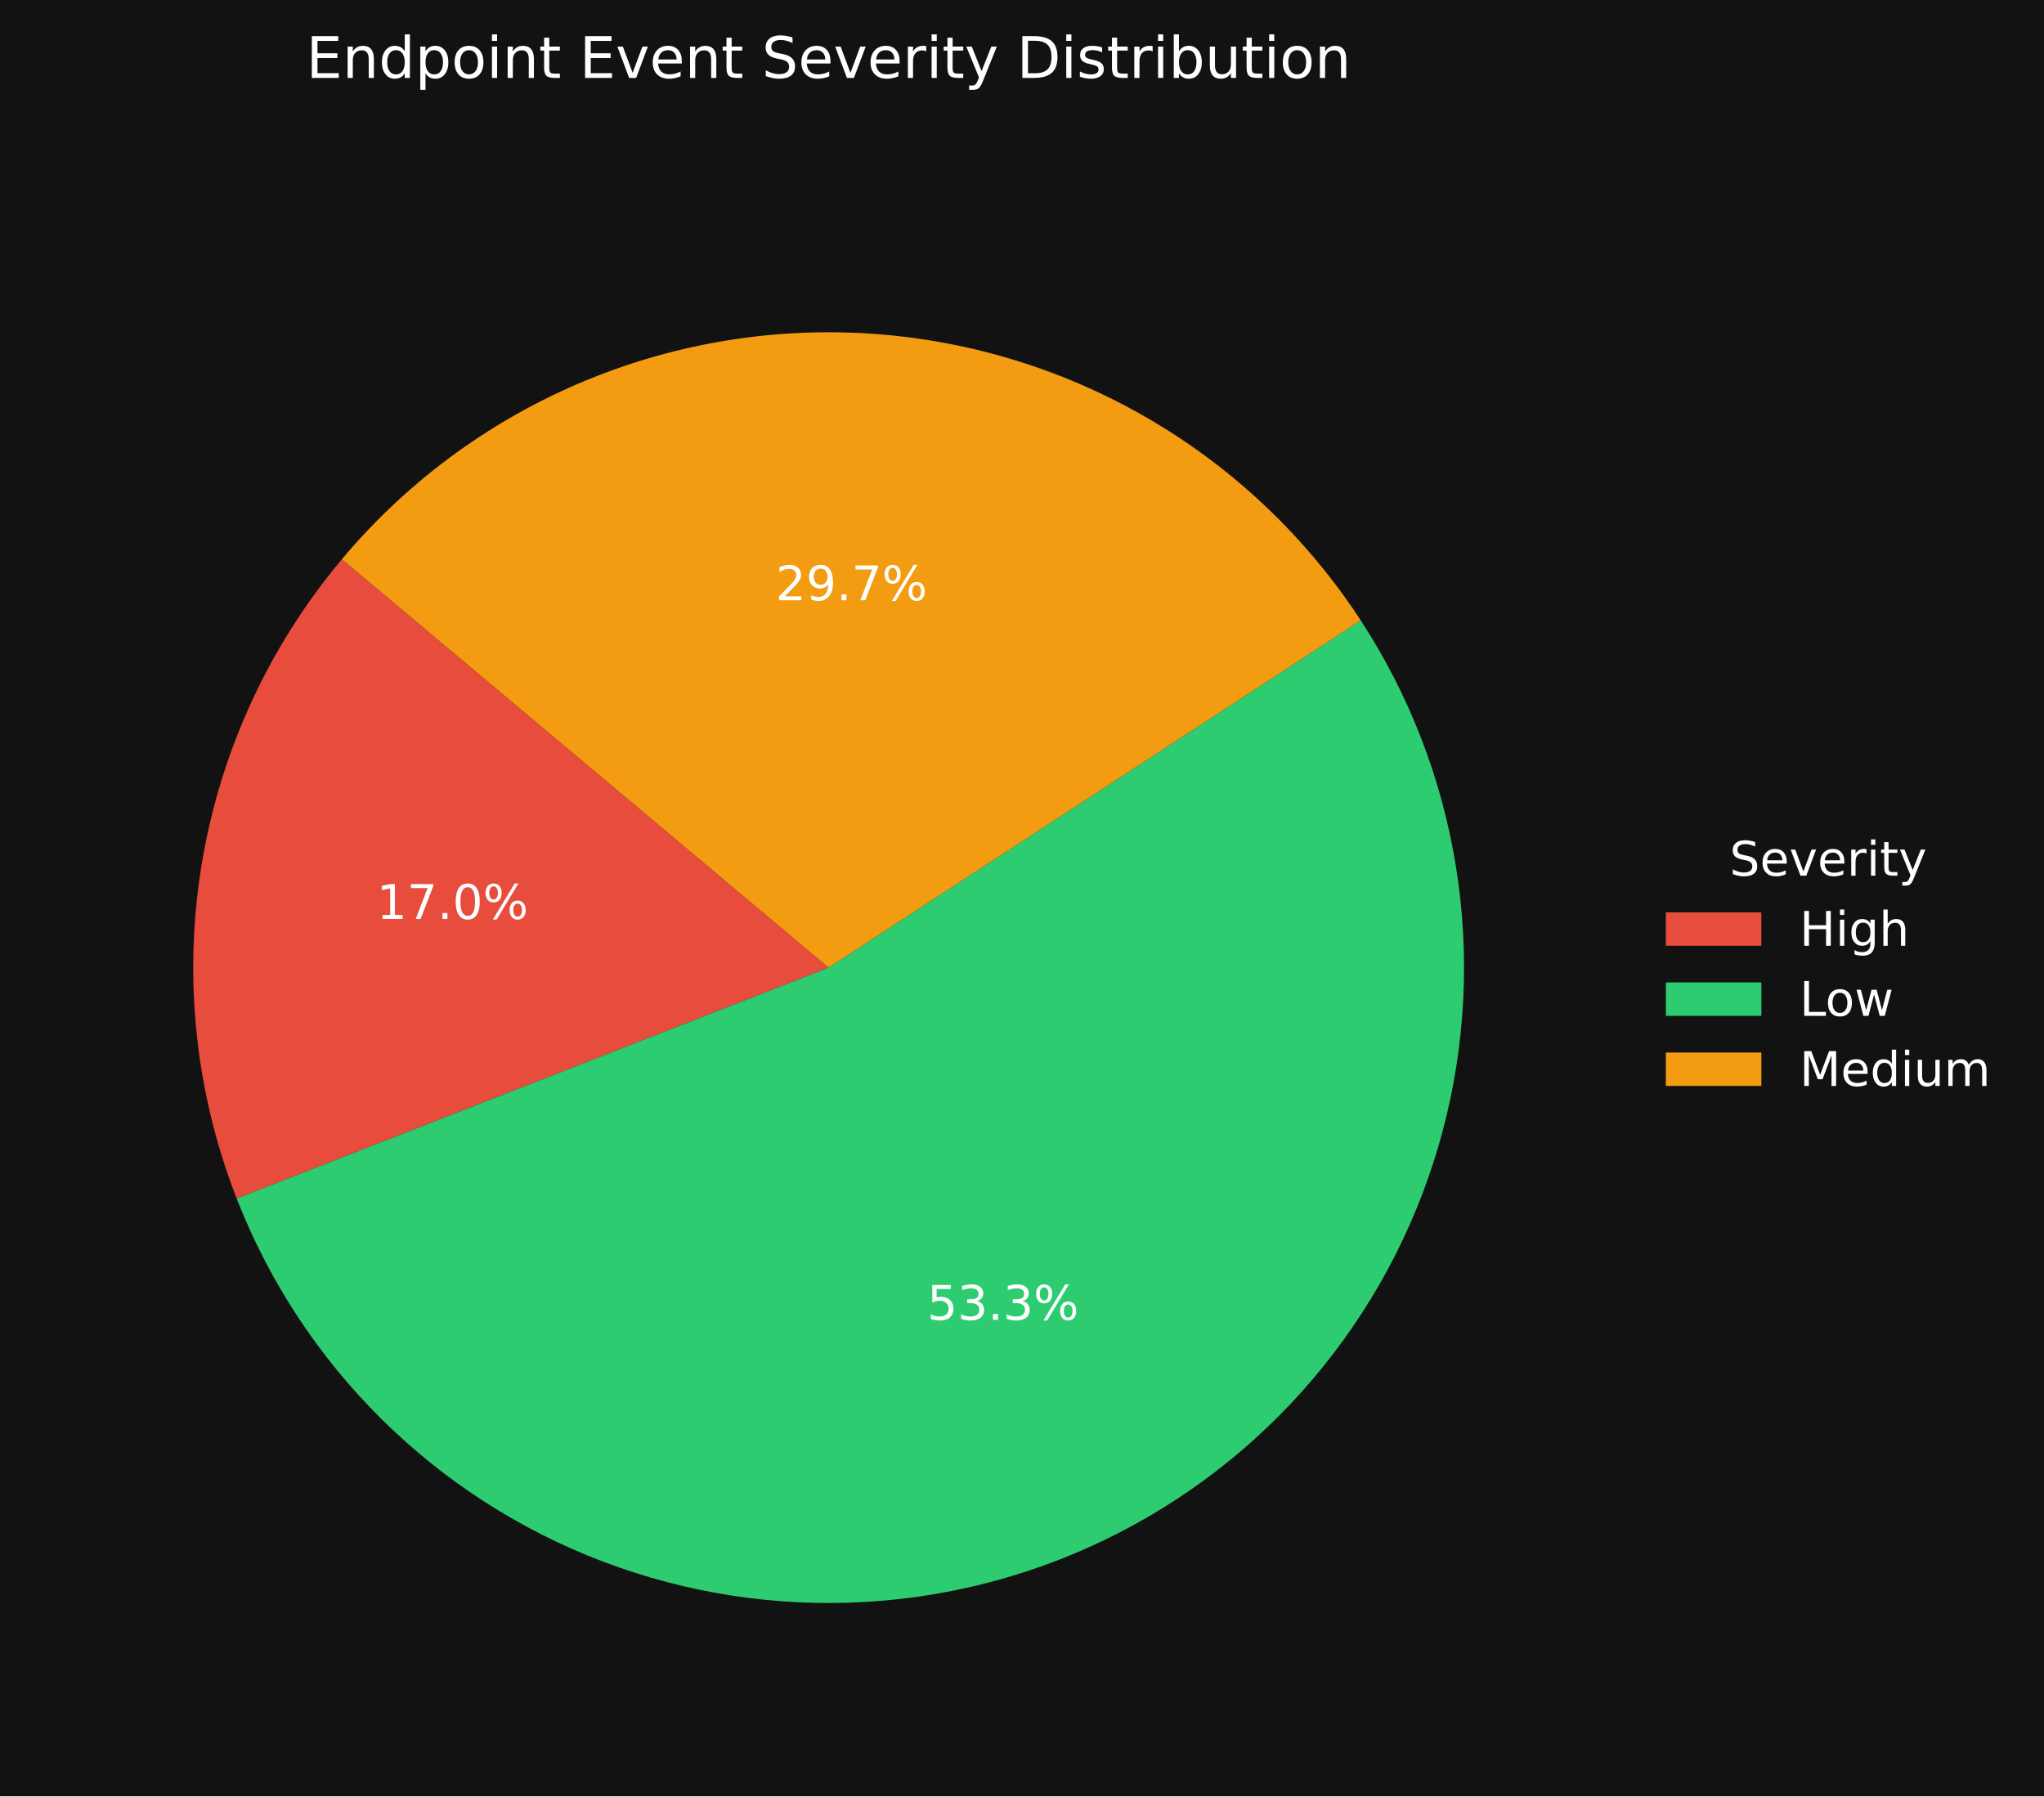
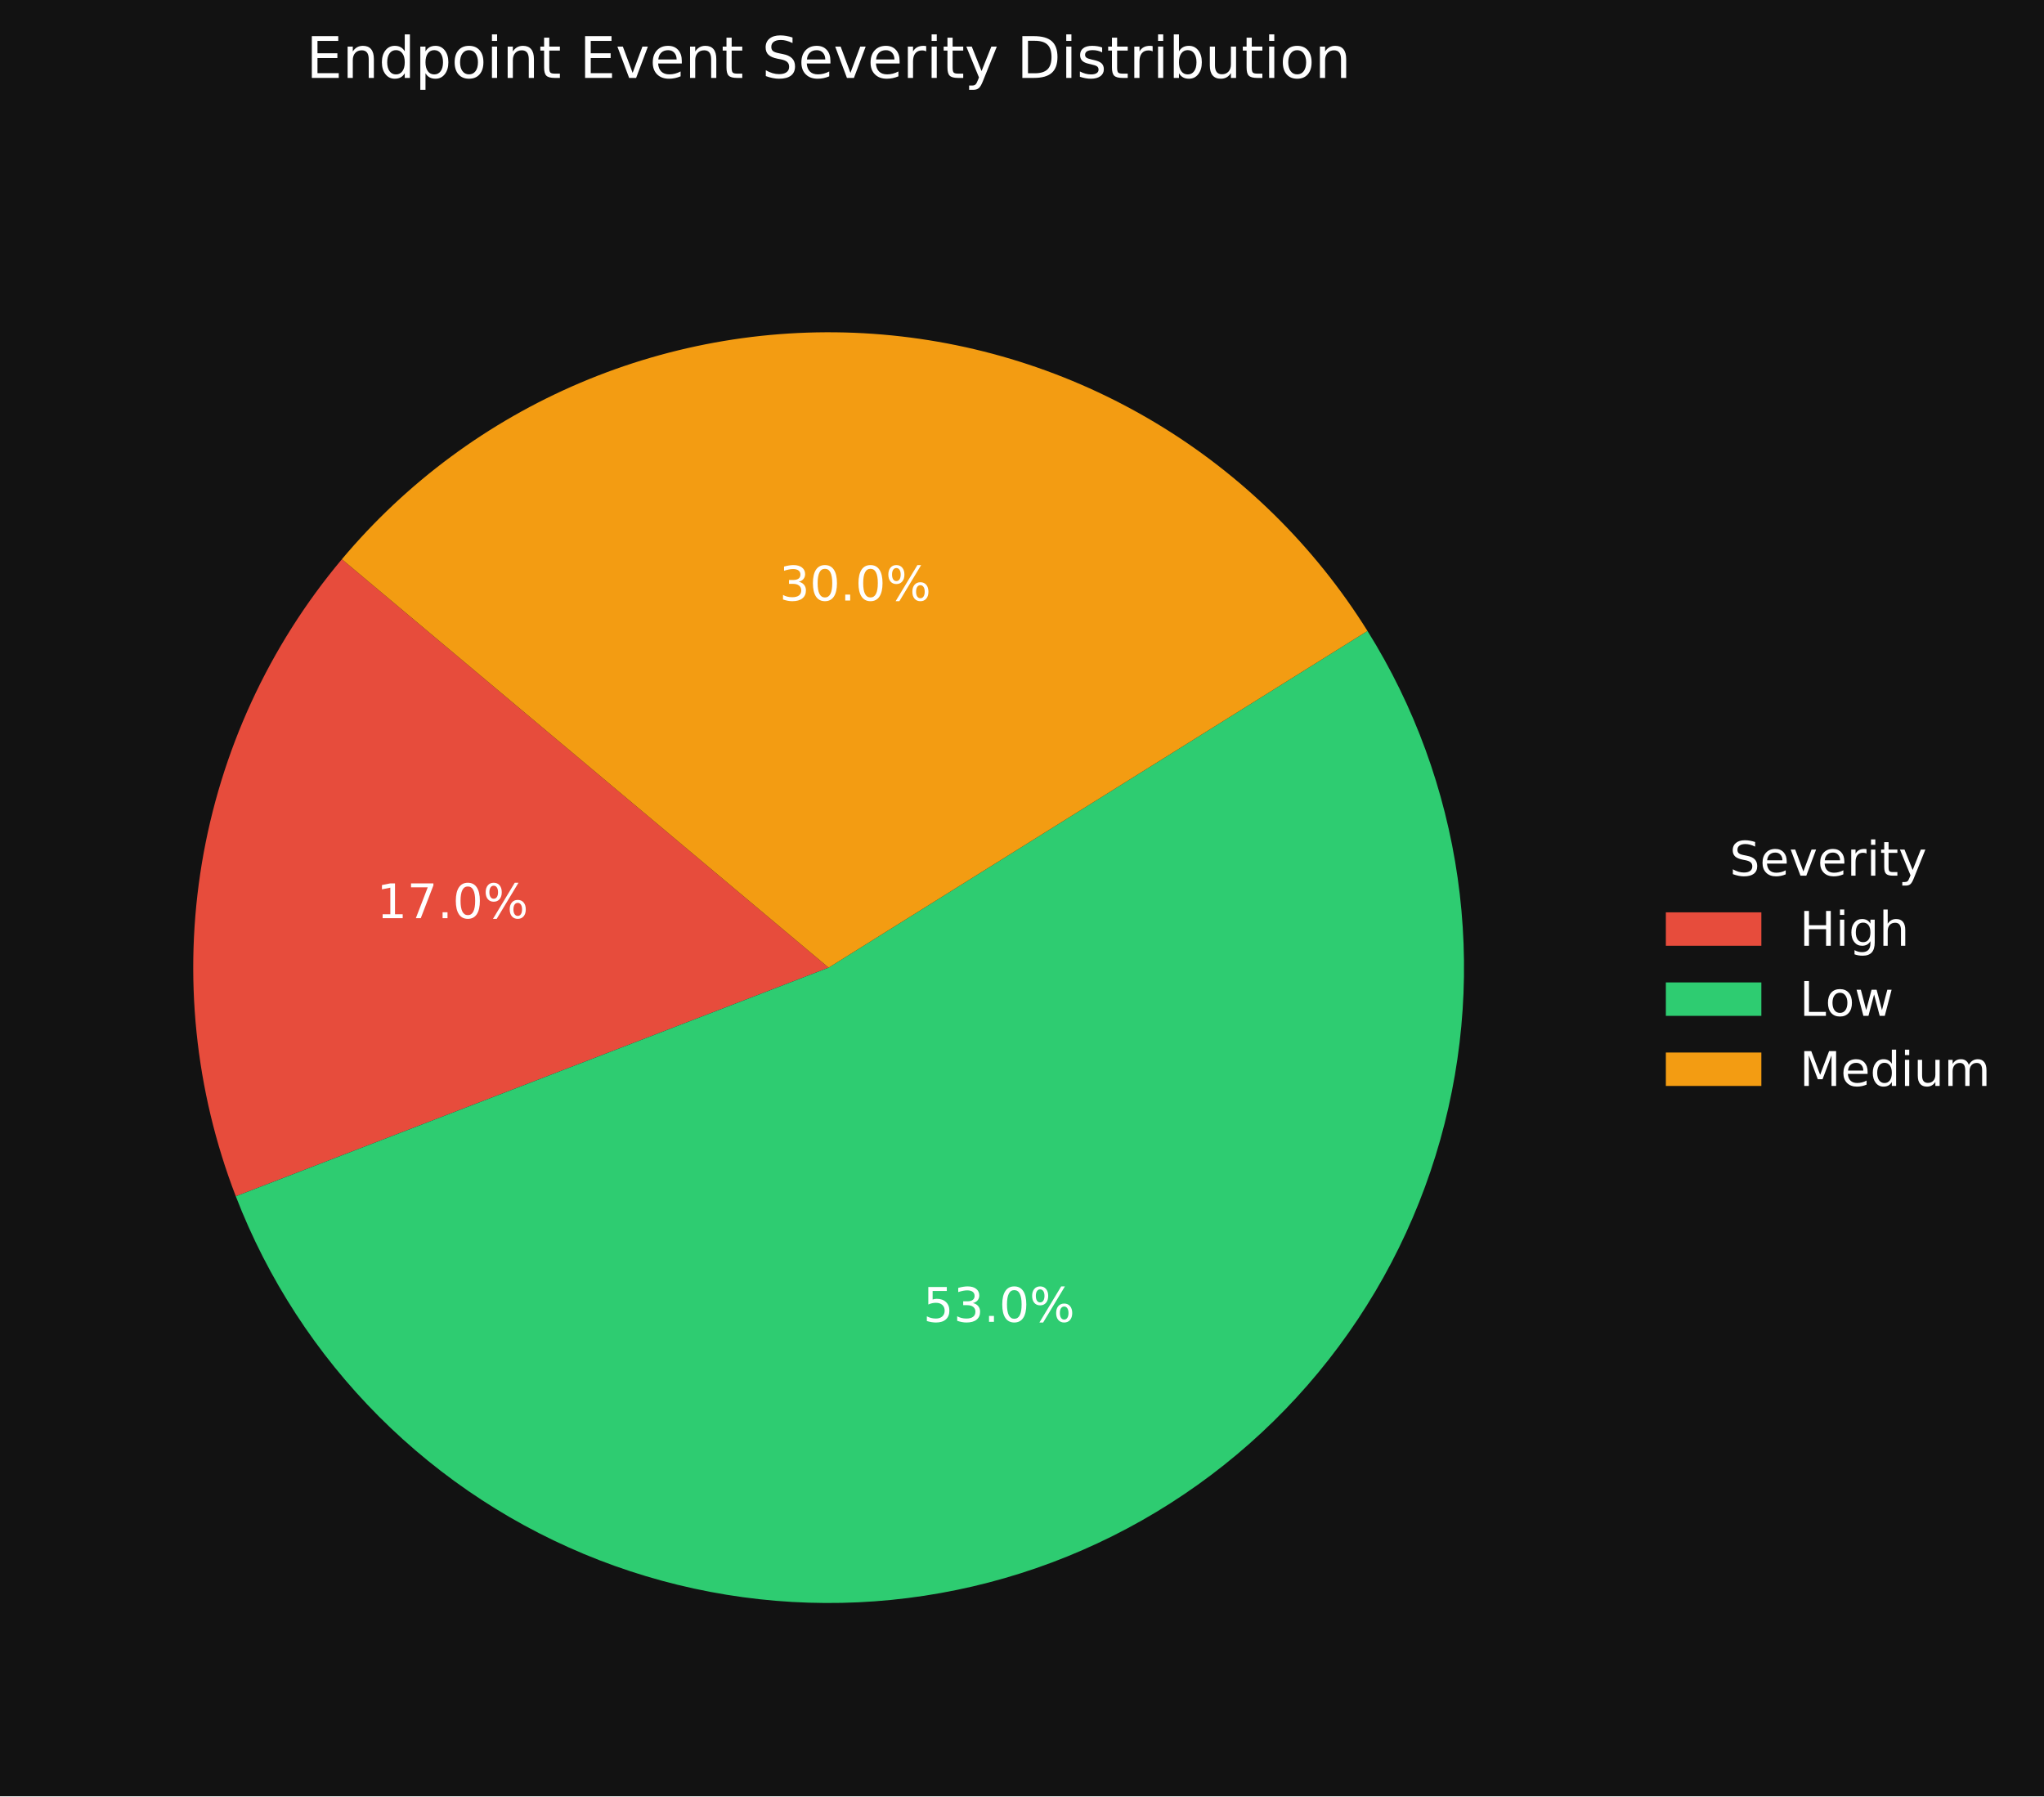
<svg xmlns="http://www.w3.org/2000/svg" xmlns:xlink="http://www.w3.org/1999/xlink" width="428.026pt" height="376.158pt" viewBox="0 0 428.026 376.158" version="1.1">
  <defs>
    <style type="text/css">*{stroke-linejoin: round; stroke-linecap: butt}</style>
  </defs>
  <g id="figure_1">
    <g id="patch_1">
      <path d="M 0 376.158  L 428.026 376.158  L 428.026 -0  L 0 -0  z " style="fill: #121212" />
    </g>
    <g id="axes_1">
      <g id="patch_2">
-         <path d="M 71.593 117.111  C 56.249 135.398 46.105 157.481 42.229 181.035  C 38.354 204.59 40.887 228.759 49.563 250.998  L 173.52 202.638  z " style="fill: #e74c3c" />
+         <path d="M 71.593 117.111  C 56.305 135.331 46.178 157.321 42.271 180.782  C 38.365 204.243 40.819 228.327 49.377 250.518  L 173.52 202.638  z " style="fill: #e74c3c" />
      </g>
      <g id="patch_3">
-         <path d="M 49.563 250.998  C 56.334 268.351 66.673 284.091 79.911 297.196  C 93.149 310.301 108.992 320.482 126.413 327.076  C 143.834 333.671 162.448 336.535 181.045 335.481  C 199.643 334.428 217.814 329.48 234.378 320.96  C 250.943 312.44 265.535 300.536 277.209 286.02  C 288.882 271.504 297.378 254.697 302.145 236.69  C 306.912 218.683 307.845 199.874 304.883 181.483  C 301.922 163.093 295.131 145.528 284.952 129.927  L 173.52 202.638  z " style="fill: #2ecc71" />
+         <path d="M 49.377 250.518  C 56.049 267.815 66.262 283.529 79.361 296.648  C 92.459 309.768 108.156 320.006 125.443 326.705  C 142.73 333.403 161.227 336.416 179.746 335.548  C 198.264 334.681 216.399 329.953 232.984 321.667  C 249.568 313.382 264.24 301.721 276.055 287.435  C 287.87 273.148 296.57 256.549 301.595 238.704  C 306.62 220.859 307.86 202.159 305.237 183.807  C 302.613 165.454 296.182 147.851 286.358 132.129  L 173.52 202.638  z " style="fill: #2ecc71" />
      </g>
      <g id="patch_4">
-         <path d="M 284.952 129.927  C 273.598 112.528 258.326 98.027 240.362 87.59  C 222.398 77.153 202.237 71.067 181.498 69.822  C 160.76 68.576 140.015 72.204 120.93 80.416  C 101.846 88.628 84.948 101.196 71.593 117.111  L 173.52 202.638  z " style="fill: #f39c12" />
+         <path d="M 286.358 132.129  C 275.231 114.323 260.047 99.401 242.049 88.587  C 224.051 77.773 203.747 71.371 182.802 69.906  C 161.856 68.442 140.858 71.955 121.531 80.159  C 102.204 88.363 85.09 101.027 71.593 117.111  L 173.52 202.638  z " style="fill: #f39c12" />
      </g>
      <g id="matplotlib.axis_1" />
      <g id="matplotlib.axis_2" />
      <g id="text_1">
-         <g style="fill: #ffffff" transform="translate(78.86204 192.4359) scale(0.1 -0.1)">
+         <g style="fill: #ffffff" transform="translate(78.88724 192.2836) scale(0.1 -0.1)">
          <defs>
            <path id="DejaVuSans-31" d="M 794 531  L 1825 531  L 1825 4091  L 703 3866  L 703 4441  L 1819 4666  L 2450 4666  L 2450 531  L 3481 531  L 3481 0  L 794 0  L 794 531  z " transform="scale(0.015625)" />
            <path id="DejaVuSans-37" d="M 525 4666  L 3525 4666  L 3525 4397  L 1831 0  L 1172 0  L 2766 4134  L 525 4134  L 525 4666  z " transform="scale(0.015625)" />
            <path id="DejaVuSans-2e" d="M 684 794  L 1344 794  L 1344 0  L 684 0  L 684 794  z " transform="scale(0.015625)" />
            <path id="DejaVuSans-30" d="M 2034 4250  Q 1547 4250 1301 3770  Q 1056 3291 1056 2328  Q 1056 1369 1301 889  Q 1547 409 2034 409  Q 2525 409 2770 889  Q 3016 1369 3016 2328  Q 3016 3291 2770 3770  Q 2525 4250 2034 4250  z M 2034 4750  Q 2819 4750 3233 4129  Q 3647 3509 3647 2328  Q 3647 1150 3233 529  Q 2819 -91 2034 -91  Q 1250 -91 836 529  Q 422 1150 422 2328  Q 422 3509 836 4129  Q 1250 4750 2034 4750  z " transform="scale(0.015625)" />
            <path id="DejaVuSans-25" d="M 4653 2053  Q 4381 2053 4226 1822  Q 4072 1591 4072 1178  Q 4072 772 4226 539  Q 4381 306 4653 306  Q 4919 306 5073 539  Q 5228 772 5228 1178  Q 5228 1588 5073 1820  Q 4919 2053 4653 2053  z M 4653 2450  Q 5147 2450 5437 2106  Q 5728 1763 5728 1178  Q 5728 594 5436 251  Q 5144 -91 4653 -91  Q 4153 -91 3862 251  Q 3572 594 3572 1178  Q 3572 1766 3864 2108  Q 4156 2450 4653 2450  z M 1428 4353  Q 1159 4353 1004 4120  Q 850 3888 850 3481  Q 850 3069 1003 2837  Q 1156 2606 1428 2606  Q 1700 2606 1854 2837  Q 2009 3069 2009 3481  Q 2009 3884 1853 4118  Q 1697 4353 1428 4353  z M 4250 4750  L 4750 4750  L 1831 -91  L 1331 -91  L 4250 4750  z M 1428 4750  Q 1922 4750 2215 4408  Q 2509 4066 2509 3481  Q 2509 2891 2217 2550  Q 1925 2209 1428 2209  Q 931 2209 642 2551  Q 353 2894 353 3481  Q 353 4063 643 4406  Q 934 4750 1428 4750  z " transform="scale(0.015625)" />
          </defs>
          <use xlink:href="#DejaVuSans-31" />
          <use xlink:href="#DejaVuSans-37" transform="translate(63.62305 0)" />
          <use xlink:href="#DejaVuSans-2e" transform="translate(127.2461 0)" />
          <use xlink:href="#DejaVuSans-30" transform="translate(159.0332 0)" />
          <use xlink:href="#DejaVuSans-25" transform="translate(222.6562 0)" />
        </g>
      </g>
      <g id="text_2">
-         <g style="fill: #ffffff" transform="translate(194.1514 276.3909) scale(0.1 -0.1)">
+         <g style="fill: #ffffff" transform="translate(193.3147 276.815) scale(0.1 -0.1)">
          <defs>
            <path id="DejaVuSans-35" d="M 691 4666  L 3169 4666  L 3169 4134  L 1269 4134  L 1269 2991  Q 1406 3038 1543 3061  Q 1681 3084 1819 3084  Q 2600 3084 3056 2656  Q 3513 2228 3513 1497  Q 3513 744 3044 326  Q 2575 -91 1722 -91  Q 1428 -91 1123 -41  Q 819 9 494 109  L 494 744  Q 775 591 1075 516  Q 1375 441 1709 441  Q 2250 441 2565 725  Q 2881 1009 2881 1497  Q 2881 1984 2565 2268  Q 2250 2553 1709 2553  Q 1456 2553 1204 2497  Q 953 2441 691 2322  L 691 4666  z " transform="scale(0.015625)" />
            <path id="DejaVuSans-33" d="M 2597 2516  Q 3050 2419 3304 2112  Q 3559 1806 3559 1356  Q 3559 666 3084 287  Q 2609 -91 1734 -91  Q 1441 -91 1130 -33  Q 819 25 488 141  L 488 750  Q 750 597 1062 519  Q 1375 441 1716 441  Q 2309 441 2620 675  Q 2931 909 2931 1356  Q 2931 1769 2642 2001  Q 2353 2234 1838 2234  L 1294 2234  L 1294 2753  L 1863 2753  Q 2328 2753 2575 2939  Q 2822 3125 2822 3475  Q 2822 3834 2567 4026  Q 2313 4219 1838 4219  Q 1578 4219 1281 4162  Q 984 4106 628 3988  L 628 4550  Q 988 4650 1302 4700  Q 1616 4750 1894 4750  Q 2613 4750 3031 4423  Q 3450 4097 3450 3541  Q 3450 3153 3228 2886  Q 3006 2619 2597 2516  z " transform="scale(0.015625)" />
          </defs>
          <use xlink:href="#DejaVuSans-35" />
          <use xlink:href="#DejaVuSans-33" transform="translate(63.62305 0)" />
          <use xlink:href="#DejaVuSans-2e" transform="translate(127.2461 0)" />
-           <use xlink:href="#DejaVuSans-33" transform="translate(159.0332 0)" />
+           <use xlink:href="#DejaVuSans-30" transform="translate(159.0332 0)" />
          <use xlink:href="#DejaVuSans-25" transform="translate(222.6562 0)" />
        </g>
      </g>
      <g id="text_3">
-         <g style="fill: #ffffff" transform="translate(162.4232 125.7075) scale(0.1 -0.1)">
-           <defs>
-             <path id="DejaVuSans-32" d="M 1228 531  L 3431 531  L 3431 0  L 469 0  L 469 531  Q 828 903 1448 1529  Q 2069 2156 2228 2338  Q 2531 2678 2651 2914  Q 2772 3150 2772 3378  Q 2772 3750 2511 3984  Q 2250 4219 1831 4219  Q 1534 4219 1204 4116  Q 875 4013 500 3803  L 500 4441  Q 881 4594 1212 4672  Q 1544 4750 1819 4750  Q 2544 4750 2975 4387  Q 3406 4025 3406 3419  Q 3406 3131 3298 2873  Q 3191 2616 2906 2266  Q 2828 2175 2409 1742  Q 1991 1309 1228 531  z " transform="scale(0.015625)" />
-             <path id="DejaVuSans-39" d="M 703 97  L 703 672  Q 941 559 1184 500  Q 1428 441 1663 441  Q 2288 441 2617 861  Q 2947 1281 2994 2138  Q 2813 1869 2534 1725  Q 2256 1581 1919 1581  Q 1219 1581 811 2004  Q 403 2428 403 3163  Q 403 3881 828 4315  Q 1253 4750 1959 4750  Q 2769 4750 3195 4129  Q 3622 3509 3622 2328  Q 3622 1225 3098 567  Q 2575 -91 1691 -91  Q 1453 -91 1209 -44  Q 966 3 703 97  z M 1959 2075  Q 2384 2075 2632 2365  Q 2881 2656 2881 3163  Q 2881 3666 2632 3958  Q 2384 4250 1959 4250  Q 1534 4250 1286 3958  Q 1038 3666 1038 3163  Q 1038 2656 1286 2365  Q 1534 2075 1959 2075  z " transform="scale(0.015625)" />
-           </defs>
-           <use xlink:href="#DejaVuSans-32" />
-           <use xlink:href="#DejaVuSans-39" transform="translate(63.62305 0)" />
+         <g style="fill: #ffffff" transform="translate(163.2053 125.7584) scale(0.1 -0.1)">
+           <use xlink:href="#DejaVuSans-33" />
+           <use xlink:href="#DejaVuSans-30" transform="translate(63.62305 0)" />
          <use xlink:href="#DejaVuSans-2e" transform="translate(127.2461 0)" />
-           <use xlink:href="#DejaVuSans-37" transform="translate(159.0332 0)" />
+           <use xlink:href="#DejaVuSans-30" transform="translate(159.0332 0)" />
          <use xlink:href="#DejaVuSans-25" transform="translate(222.6562 0)" />
        </g>
      </g>
      <g id="text_4">
        <g style="fill: #ffffff" transform="translate(64.12219 16.31812) scale(0.12 -0.12)">
          <defs>
            <path id="DejaVuSans-45" d="M 628 4666  L 3578 4666  L 3578 4134  L 1259 4134  L 1259 2753  L 3481 2753  L 3481 2222  L 1259 2222  L 1259 531  L 3634 531  L 3634 0  L 628 0  L 628 4666  z " transform="scale(0.015625)" />
            <path id="DejaVuSans-6e" d="M 3513 2113  L 3513 0  L 2938 0  L 2938 2094  Q 2938 2591 2744 2837  Q 2550 3084 2163 3084  Q 1697 3084 1428 2787  Q 1159 2491 1159 1978  L 1159 0  L 581 0  L 581 3500  L 1159 3500  L 1159 2956  Q 1366 3272 1645 3428  Q 1925 3584 2291 3584  Q 2894 3584 3203 3211  Q 3513 2838 3513 2113  z " transform="scale(0.015625)" />
            <path id="DejaVuSans-64" d="M 2906 2969  L 2906 4863  L 3481 4863  L 3481 0  L 2906 0  L 2906 525  Q 2725 213 2448 61  Q 2172 -91 1784 -91  Q 1150 -91 751 415  Q 353 922 353 1747  Q 353 2572 751 3078  Q 1150 3584 1784 3584  Q 2172 3584 2448 3432  Q 2725 3281 2906 2969  z M 947 1747  Q 947 1113 1208 752  Q 1469 391 1925 391  Q 2381 391 2643 752  Q 2906 1113 2906 1747  Q 2906 2381 2643 2742  Q 2381 3103 1925 3103  Q 1469 3103 1208 2742  Q 947 2381 947 1747  z " transform="scale(0.015625)" />
            <path id="DejaVuSans-70" d="M 1159 525  L 1159 -1331  L 581 -1331  L 581 3500  L 1159 3500  L 1159 2969  Q 1341 3281 1617 3432  Q 1894 3584 2278 3584  Q 2916 3584 3314 3078  Q 3713 2572 3713 1747  Q 3713 922 3314 415  Q 2916 -91 2278 -91  Q 1894 -91 1617 61  Q 1341 213 1159 525  z M 3116 1747  Q 3116 2381 2855 2742  Q 2594 3103 2138 3103  Q 1681 3103 1420 2742  Q 1159 2381 1159 1747  Q 1159 1113 1420 752  Q 1681 391 2138 391  Q 2594 391 2855 752  Q 3116 1113 3116 1747  z " transform="scale(0.015625)" />
            <path id="DejaVuSans-6f" d="M 1959 3097  Q 1497 3097 1228 2736  Q 959 2375 959 1747  Q 959 1119 1226 758  Q 1494 397 1959 397  Q 2419 397 2687 759  Q 2956 1122 2956 1747  Q 2956 2369 2687 2733  Q 2419 3097 1959 3097  z M 1959 3584  Q 2709 3584 3137 3096  Q 3566 2609 3566 1747  Q 3566 888 3137 398  Q 2709 -91 1959 -91  Q 1206 -91 779 398  Q 353 888 353 1747  Q 353 2609 779 3096  Q 1206 3584 1959 3584  z " transform="scale(0.015625)" />
            <path id="DejaVuSans-69" d="M 603 3500  L 1178 3500  L 1178 0  L 603 0  L 603 3500  z M 603 4863  L 1178 4863  L 1178 4134  L 603 4134  L 603 4863  z " transform="scale(0.015625)" />
            <path id="DejaVuSans-74" d="M 1172 4494  L 1172 3500  L 2356 3500  L 2356 3053  L 1172 3053  L 1172 1153  Q 1172 725 1289 603  Q 1406 481 1766 481  L 2356 481  L 2356 0  L 1766 0  Q 1100 0 847 248  Q 594 497 594 1153  L 594 3053  L 172 3053  L 172 3500  L 594 3500  L 594 4494  L 1172 4494  z " transform="scale(0.015625)" />
            <path id="DejaVuSans-20" transform="scale(0.015625)" />
            <path id="DejaVuSans-76" d="M 191 3500  L 800 3500  L 1894 563  L 2988 3500  L 3597 3500  L 2284 0  L 1503 0  L 191 3500  z " transform="scale(0.015625)" />
            <path id="DejaVuSans-65" d="M 3597 1894  L 3597 1613  L 953 1613  Q 991 1019 1311 708  Q 1631 397 2203 397  Q 2534 397 2845 478  Q 3156 559 3463 722  L 3463 178  Q 3153 47 2828 -22  Q 2503 -91 2169 -91  Q 1331 -91 842 396  Q 353 884 353 1716  Q 353 2575 817 3079  Q 1281 3584 2069 3584  Q 2775 3584 3186 3129  Q 3597 2675 3597 1894  z M 3022 2063  Q 3016 2534 2758 2815  Q 2500 3097 2075 3097  Q 1594 3097 1305 2825  Q 1016 2553 972 2059  L 3022 2063  z " transform="scale(0.015625)" />
            <path id="DejaVuSans-53" d="M 3425 4513  L 3425 3897  Q 3066 4069 2747 4153  Q 2428 4238 2131 4238  Q 1616 4238 1336 4038  Q 1056 3838 1056 3469  Q 1056 3159 1242 3001  Q 1428 2844 1947 2747  L 2328 2669  Q 3034 2534 3370 2195  Q 3706 1856 3706 1288  Q 3706 609 3251 259  Q 2797 -91 1919 -91  Q 1588 -91 1214 -16  Q 841 59 441 206  L 441 856  Q 825 641 1194 531  Q 1563 422 1919 422  Q 2459 422 2753 634  Q 3047 847 3047 1241  Q 3047 1584 2836 1778  Q 2625 1972 2144 2069  L 1759 2144  Q 1053 2284 737 2584  Q 422 2884 422 3419  Q 422 4038 858 4394  Q 1294 4750 2059 4750  Q 2388 4750 2728 4690  Q 3069 4631 3425 4513  z " transform="scale(0.015625)" />
            <path id="DejaVuSans-72" d="M 2631 2963  Q 2534 3019 2420 3045  Q 2306 3072 2169 3072  Q 1681 3072 1420 2755  Q 1159 2438 1159 1844  L 1159 0  L 581 0  L 581 3500  L 1159 3500  L 1159 2956  Q 1341 3275 1631 3429  Q 1922 3584 2338 3584  Q 2397 3584 2469 3576  Q 2541 3569 2628 3553  L 2631 2963  z " transform="scale(0.015625)" />
            <path id="DejaVuSans-79" d="M 2059 -325  Q 1816 -950 1584 -1140  Q 1353 -1331 966 -1331  L 506 -1331  L 506 -850  L 844 -850  Q 1081 -850 1212 -737  Q 1344 -625 1503 -206  L 1606 56  L 191 3500  L 800 3500  L 1894 763  L 2988 3500  L 3597 3500  L 2059 -325  z " transform="scale(0.015625)" />
            <path id="DejaVuSans-44" d="M 1259 4147  L 1259 519  L 2022 519  Q 2988 519 3436 956  Q 3884 1394 3884 2338  Q 3884 3275 3436 3711  Q 2988 4147 2022 4147  L 1259 4147  z M 628 4666  L 1925 4666  Q 3281 4666 3915 4102  Q 4550 3538 4550 2338  Q 4550 1131 3912 565  Q 3275 0 1925 0  L 628 0  L 628 4666  z " transform="scale(0.015625)" />
            <path id="DejaVuSans-73" d="M 2834 3397  L 2834 2853  Q 2591 2978 2328 3040  Q 2066 3103 1784 3103  Q 1356 3103 1142 2972  Q 928 2841 928 2578  Q 928 2378 1081 2264  Q 1234 2150 1697 2047  L 1894 2003  Q 2506 1872 2764 1633  Q 3022 1394 3022 966  Q 3022 478 2636 193  Q 2250 -91 1575 -91  Q 1294 -91 989 -36  Q 684 19 347 128  L 347 722  Q 666 556 975 473  Q 1284 391 1588 391  Q 1994 391 2212 530  Q 2431 669 2431 922  Q 2431 1156 2273 1281  Q 2116 1406 1581 1522  L 1381 1569  Q 847 1681 609 1914  Q 372 2147 372 2553  Q 372 3047 722 3315  Q 1072 3584 1716 3584  Q 2034 3584 2315 3537  Q 2597 3491 2834 3397  z " transform="scale(0.015625)" />
            <path id="DejaVuSans-62" d="M 3116 1747  Q 3116 2381 2855 2742  Q 2594 3103 2138 3103  Q 1681 3103 1420 2742  Q 1159 2381 1159 1747  Q 1159 1113 1420 752  Q 1681 391 2138 391  Q 2594 391 2855 752  Q 3116 1113 3116 1747  z M 1159 2969  Q 1341 3281 1617 3432  Q 1894 3584 2278 3584  Q 2916 3584 3314 3078  Q 3713 2572 3713 1747  Q 3713 922 3314 415  Q 2916 -91 2278 -91  Q 1894 -91 1617 61  Q 1341 213 1159 525  L 1159 0  L 581 0  L 581 4863  L 1159 4863  L 1159 2969  z " transform="scale(0.015625)" />
            <path id="DejaVuSans-75" d="M 544 1381  L 544 3500  L 1119 3500  L 1119 1403  Q 1119 906 1312 657  Q 1506 409 1894 409  Q 2359 409 2629 706  Q 2900 1003 2900 1516  L 2900 3500  L 3475 3500  L 3475 0  L 2900 0  L 2900 538  Q 2691 219 2414 64  Q 2138 -91 1772 -91  Q 1169 -91 856 284  Q 544 659 544 1381  z M 1991 3584  L 1991 3584  z " transform="scale(0.015625)" />
          </defs>
          <use xlink:href="#DejaVuSans-45" />
          <use xlink:href="#DejaVuSans-6e" transform="translate(63.18359 0)" />
          <use xlink:href="#DejaVuSans-64" transform="translate(126.5625 0)" />
          <use xlink:href="#DejaVuSans-70" transform="translate(190.0391 0)" />
          <use xlink:href="#DejaVuSans-6f" transform="translate(253.5156 0)" />
          <use xlink:href="#DejaVuSans-69" transform="translate(314.6973 0)" />
          <use xlink:href="#DejaVuSans-6e" transform="translate(342.4805 0)" />
          <use xlink:href="#DejaVuSans-74" transform="translate(405.8594 0)" />
          <use xlink:href="#DejaVuSans-20" transform="translate(445.0684 0)" />
          <use xlink:href="#DejaVuSans-45" transform="translate(476.8555 0)" />
          <use xlink:href="#DejaVuSans-76" transform="translate(540.0391 0)" />
          <use xlink:href="#DejaVuSans-65" transform="translate(599.2188 0)" />
          <use xlink:href="#DejaVuSans-6e" transform="translate(660.7422 0)" />
          <use xlink:href="#DejaVuSans-74" transform="translate(724.1211 0)" />
          <use xlink:href="#DejaVuSans-20" transform="translate(763.3301 0)" />
          <use xlink:href="#DejaVuSans-53" transform="translate(795.1172 0)" />
          <use xlink:href="#DejaVuSans-65" transform="translate(858.5938 0)" />
          <use xlink:href="#DejaVuSans-76" transform="translate(920.1172 0)" />
          <use xlink:href="#DejaVuSans-65" transform="translate(979.2969 0)" />
          <use xlink:href="#DejaVuSans-72" transform="translate(1040.82 0)" />
          <use xlink:href="#DejaVuSans-69" transform="translate(1081.934 0)" />
          <use xlink:href="#DejaVuSans-74" transform="translate(1109.717 0)" />
          <use xlink:href="#DejaVuSans-79" transform="translate(1148.926 0)" />
          <use xlink:href="#DejaVuSans-20" transform="translate(1208.105 0)" />
          <use xlink:href="#DejaVuSans-44" transform="translate(1239.893 0)" />
          <use xlink:href="#DejaVuSans-69" transform="translate(1316.895 0)" />
          <use xlink:href="#DejaVuSans-73" transform="translate(1344.678 0)" />
          <use xlink:href="#DejaVuSans-74" transform="translate(1396.777 0)" />
          <use xlink:href="#DejaVuSans-72" transform="translate(1435.986 0)" />
          <use xlink:href="#DejaVuSans-69" transform="translate(1477.1 0)" />
          <use xlink:href="#DejaVuSans-62" transform="translate(1504.883 0)" />
          <use xlink:href="#DejaVuSans-75" transform="translate(1568.359 0)" />
          <use xlink:href="#DejaVuSans-74" transform="translate(1631.738 0)" />
          <use xlink:href="#DejaVuSans-69" transform="translate(1670.947 0)" />
          <use xlink:href="#DejaVuSans-6f" transform="translate(1698.73 0)" />
          <use xlink:href="#DejaVuSans-6e" transform="translate(1759.912 0)" />
        </g>
      </g>
      <g id="legend_1">
        <g id="text_5">
          <g style="fill: #ffffff" transform="translate(362.1822 183.3803) scale(0.1 -0.1)">
            <use xlink:href="#DejaVuSans-53" />
            <use xlink:href="#DejaVuSans-65" transform="translate(63.47656 0)" />
            <use xlink:href="#DejaVuSans-76" transform="translate(125 0)" />
            <use xlink:href="#DejaVuSans-65" transform="translate(184.1797 0)" />
            <use xlink:href="#DejaVuSans-72" transform="translate(245.7031 0)" />
            <use xlink:href="#DejaVuSans-69" transform="translate(286.8164 0)" />
            <use xlink:href="#DejaVuSans-74" transform="translate(314.5996 0)" />
            <use xlink:href="#DejaVuSans-79" transform="translate(353.8086 0)" />
          </g>
        </g>
        <g id="patch_5">
          <path d="M 348.84 198.058  L 368.84 198.058  L 368.84 191.058  L 348.84 191.058  z " style="fill: #e74c3c" />
        </g>
        <g id="text_6">
          <g style="fill: #ffffff" transform="translate(376.84 198.0584) scale(0.1 -0.1)">
            <defs>
              <path id="DejaVuSans-48" d="M 628 4666  L 1259 4666  L 1259 2753  L 3553 2753  L 3553 4666  L 4184 4666  L 4184 0  L 3553 0  L 3553 2222  L 1259 2222  L 1259 0  L 628 0  L 628 4666  z " transform="scale(0.015625)" />
              <path id="DejaVuSans-67" d="M 2906 1791  Q 2906 2416 2648 2759  Q 2391 3103 1925 3103  Q 1463 3103 1205 2759  Q 947 2416 947 1791  Q 947 1169 1205 825  Q 1463 481 1925 481  Q 2391 481 2648 825  Q 2906 1169 2906 1791  z M 3481 434  Q 3481 -459 3084 -895  Q 2688 -1331 1869 -1331  Q 1566 -1331 1297 -1286  Q 1028 -1241 775 -1147  L 775 -588  Q 1028 -725 1275 -790  Q 1522 -856 1778 -856  Q 2344 -856 2625 -561  Q 2906 -266 2906 331  L 2906 616  Q 2728 306 2450 153  Q 2172 0 1784 0  Q 1141 0 747 490  Q 353 981 353 1791  Q 353 2603 747 3093  Q 1141 3584 1784 3584  Q 2172 3584 2450 3431  Q 2728 3278 2906 2969  L 2906 3500  L 3481 3500  L 3481 434  z " transform="scale(0.015625)" />
              <path id="DejaVuSans-68" d="M 3513 2113  L 3513 0  L 2938 0  L 2938 2094  Q 2938 2591 2744 2837  Q 2550 3084 2163 3084  Q 1697 3084 1428 2787  Q 1159 2491 1159 1978  L 1159 0  L 581 0  L 581 4863  L 1159 4863  L 1159 2956  Q 1366 3272 1645 3428  Q 1925 3584 2291 3584  Q 2894 3584 3203 3211  Q 3513 2838 3513 2113  z " transform="scale(0.015625)" />
            </defs>
            <use xlink:href="#DejaVuSans-48" />
            <use xlink:href="#DejaVuSans-69" transform="translate(75.19531 0)" />
            <use xlink:href="#DejaVuSans-67" transform="translate(102.9785 0)" />
            <use xlink:href="#DejaVuSans-68" transform="translate(166.4551 0)" />
          </g>
        </g>
        <g id="patch_6">
          <path d="M 348.84 212.737  L 368.84 212.737  L 368.84 205.737  L 348.84 205.737  z " style="fill: #2ecc71" />
        </g>
        <g id="text_7">
          <g style="fill: #ffffff" transform="translate(376.84 212.7366) scale(0.1 -0.1)">
            <defs>
              <path id="DejaVuSans-4c" d="M 628 4666  L 1259 4666  L 1259 531  L 3531 531  L 3531 0  L 628 0  L 628 4666  z " transform="scale(0.015625)" />
              <path id="DejaVuSans-77" d="M 269 3500  L 844 3500  L 1563 769  L 2278 3500  L 2956 3500  L 3675 769  L 4391 3500  L 4966 3500  L 4050 0  L 3372 0  L 2619 2869  L 1863 0  L 1184 0  L 269 3500  z " transform="scale(0.015625)" />
            </defs>
            <use xlink:href="#DejaVuSans-4c" />
            <use xlink:href="#DejaVuSans-6f" transform="translate(53.96289 0)" />
            <use xlink:href="#DejaVuSans-77" transform="translate(115.1445 0)" />
          </g>
        </g>
        <g id="patch_7">
          <path d="M 348.84 227.415  L 368.84 227.415  L 368.84 220.415  L 348.84 220.415  z " style="fill: #f39c12" />
        </g>
        <g id="text_8">
          <g style="fill: #ffffff" transform="translate(376.84 227.4147) scale(0.1 -0.1)">
            <defs>
              <path id="DejaVuSans-4d" d="M 628 4666  L 1569 4666  L 2759 1491  L 3956 4666  L 4897 4666  L 4897 0  L 4281 0  L 4281 4097  L 3078 897  L 2444 897  L 1241 4097  L 1241 0  L 628 0  L 628 4666  z " transform="scale(0.015625)" />
              <path id="DejaVuSans-6d" d="M 3328 2828  Q 3544 3216 3844 3400  Q 4144 3584 4550 3584  Q 5097 3584 5394 3201  Q 5691 2819 5691 2113  L 5691 0  L 5113 0  L 5113 2094  Q 5113 2597 4934 2840  Q 4756 3084 4391 3084  Q 3944 3084 3684 2787  Q 3425 2491 3425 1978  L 3425 0  L 2847 0  L 2847 2094  Q 2847 2600 2669 2842  Q 2491 3084 2119 3084  Q 1678 3084 1418 2786  Q 1159 2488 1159 1978  L 1159 0  L 581 0  L 581 3500  L 1159 3500  L 1159 2956  Q 1356 3278 1631 3431  Q 1906 3584 2284 3584  Q 2666 3584 2933 3390  Q 3200 3197 3328 2828  z " transform="scale(0.015625)" />
            </defs>
            <use xlink:href="#DejaVuSans-4d" />
            <use xlink:href="#DejaVuSans-65" transform="translate(86.2793 0)" />
            <use xlink:href="#DejaVuSans-64" transform="translate(147.8027 0)" />
            <use xlink:href="#DejaVuSans-69" transform="translate(211.2793 0)" />
            <use xlink:href="#DejaVuSans-75" transform="translate(239.0625 0)" />
            <use xlink:href="#DejaVuSans-6d" transform="translate(302.4414 0)" />
          </g>
        </g>
      </g>
    </g>
  </g>
</svg>
